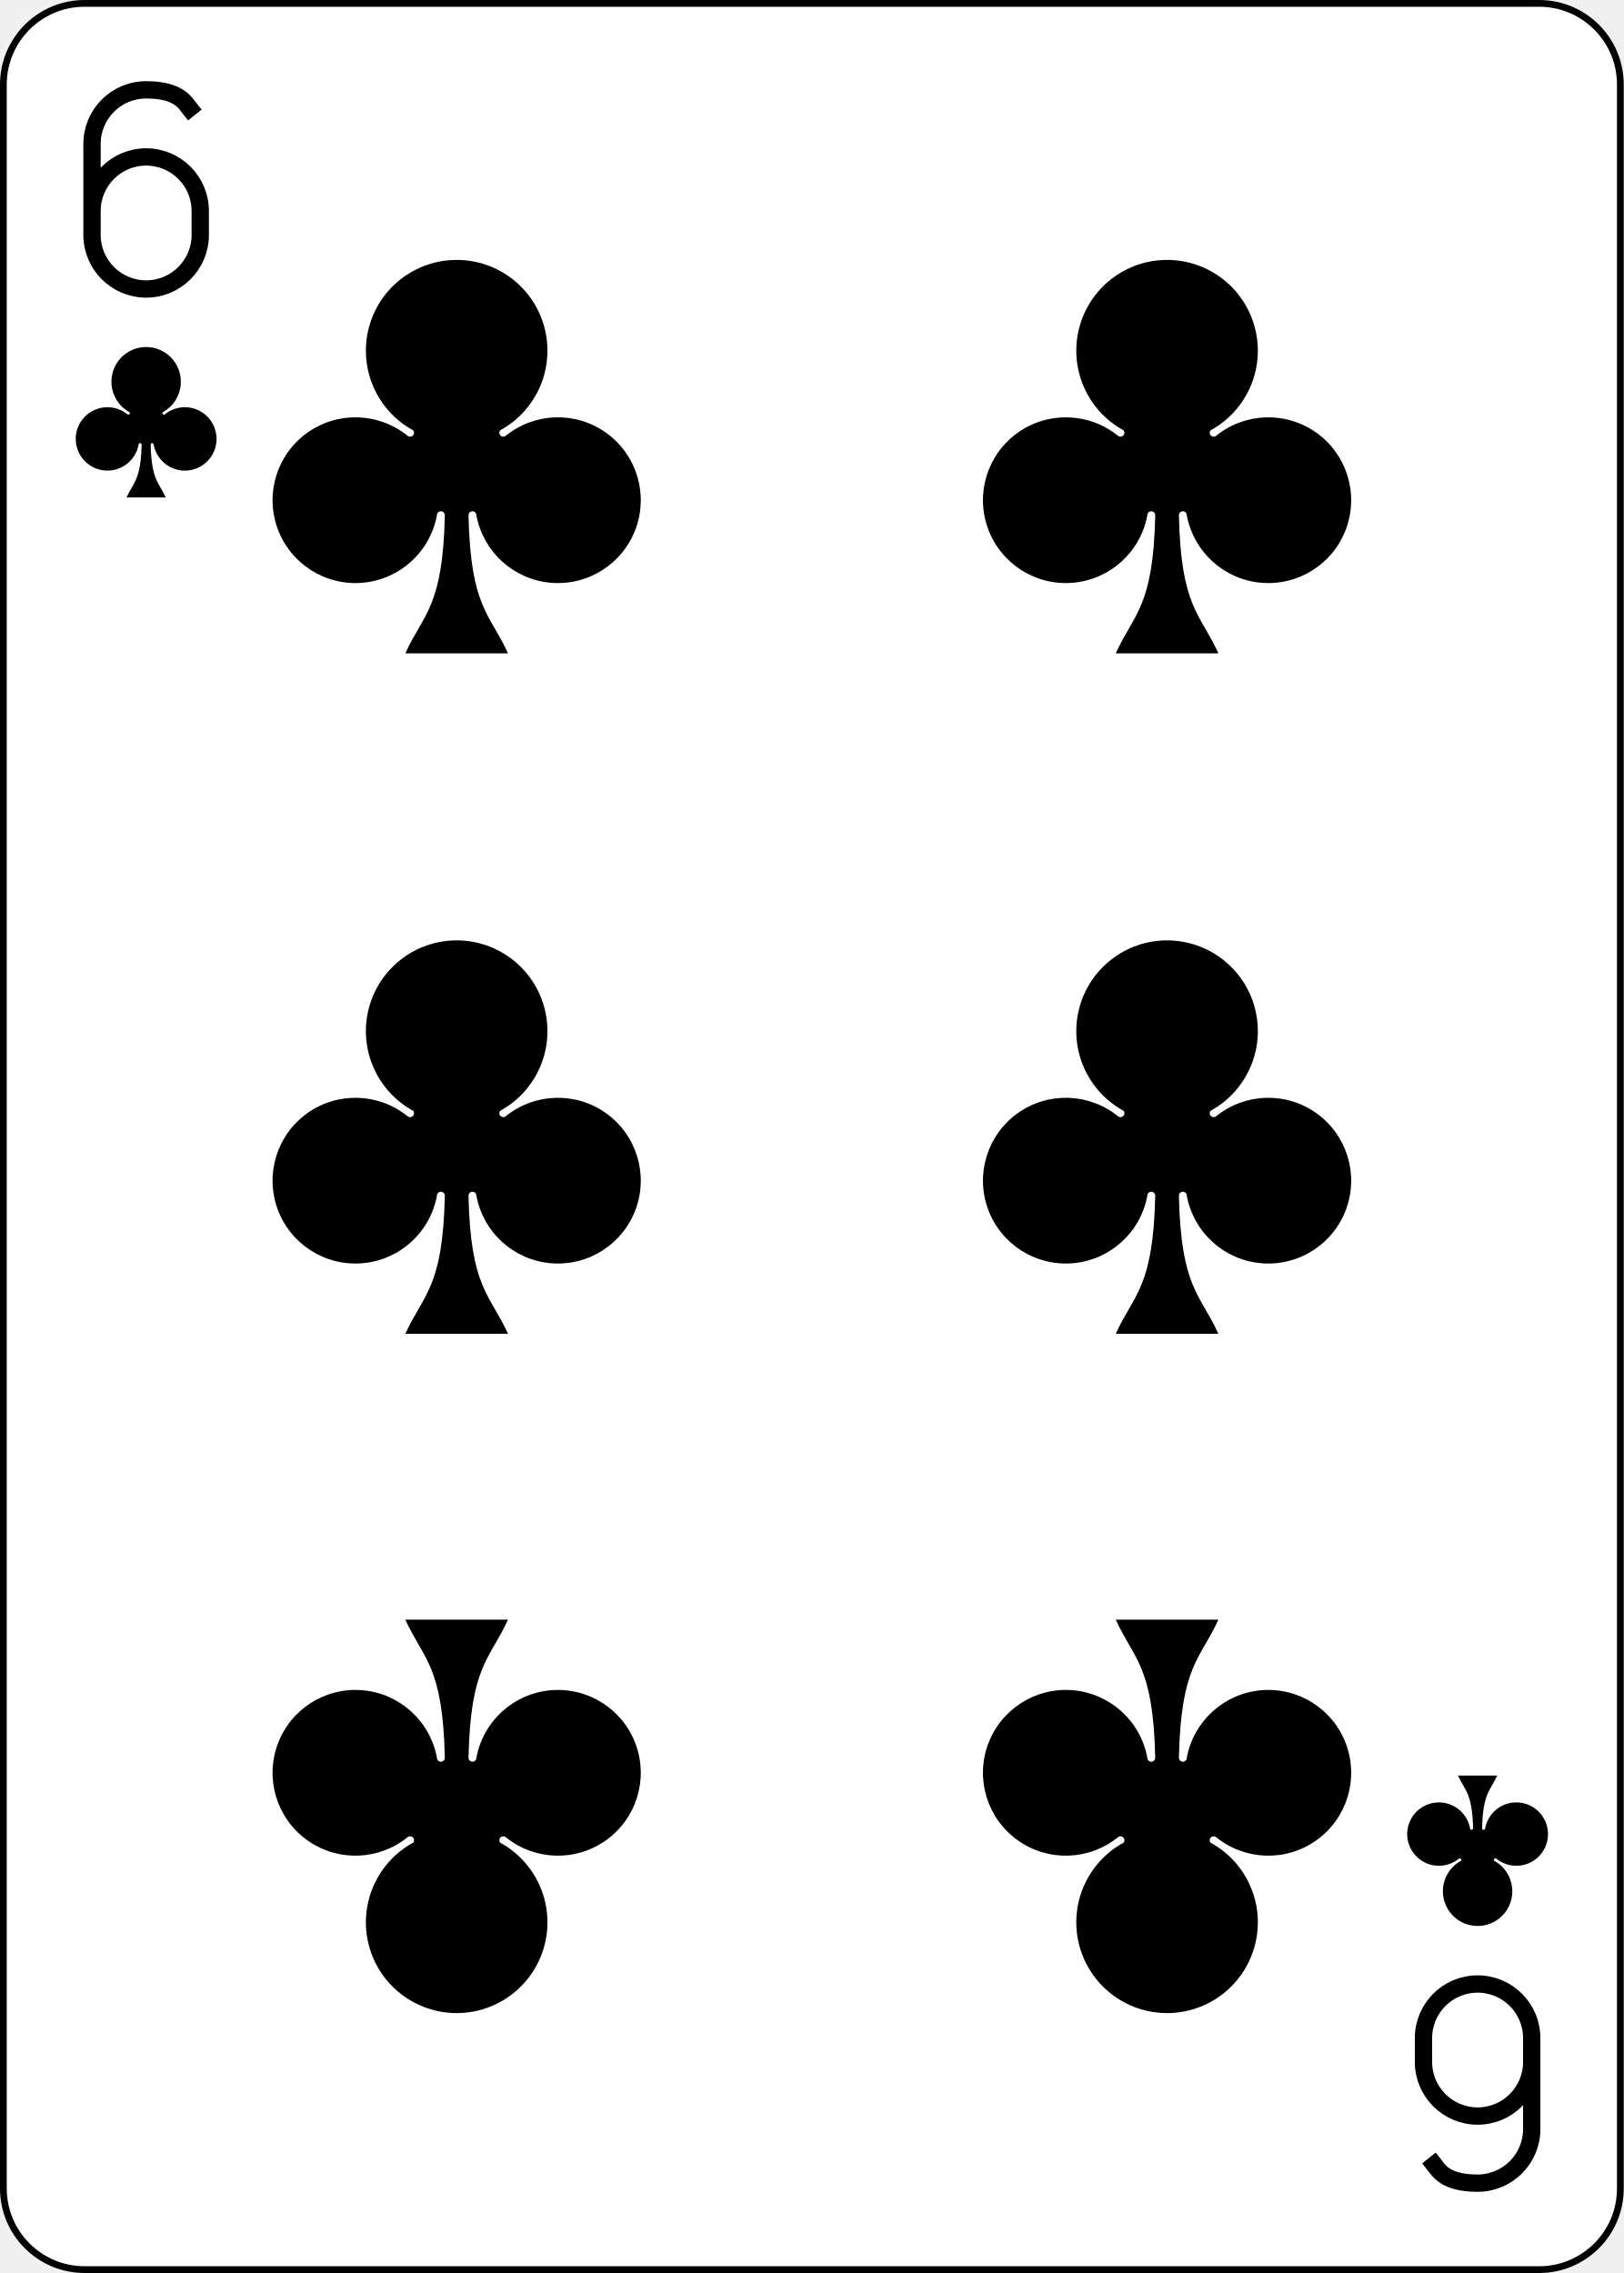
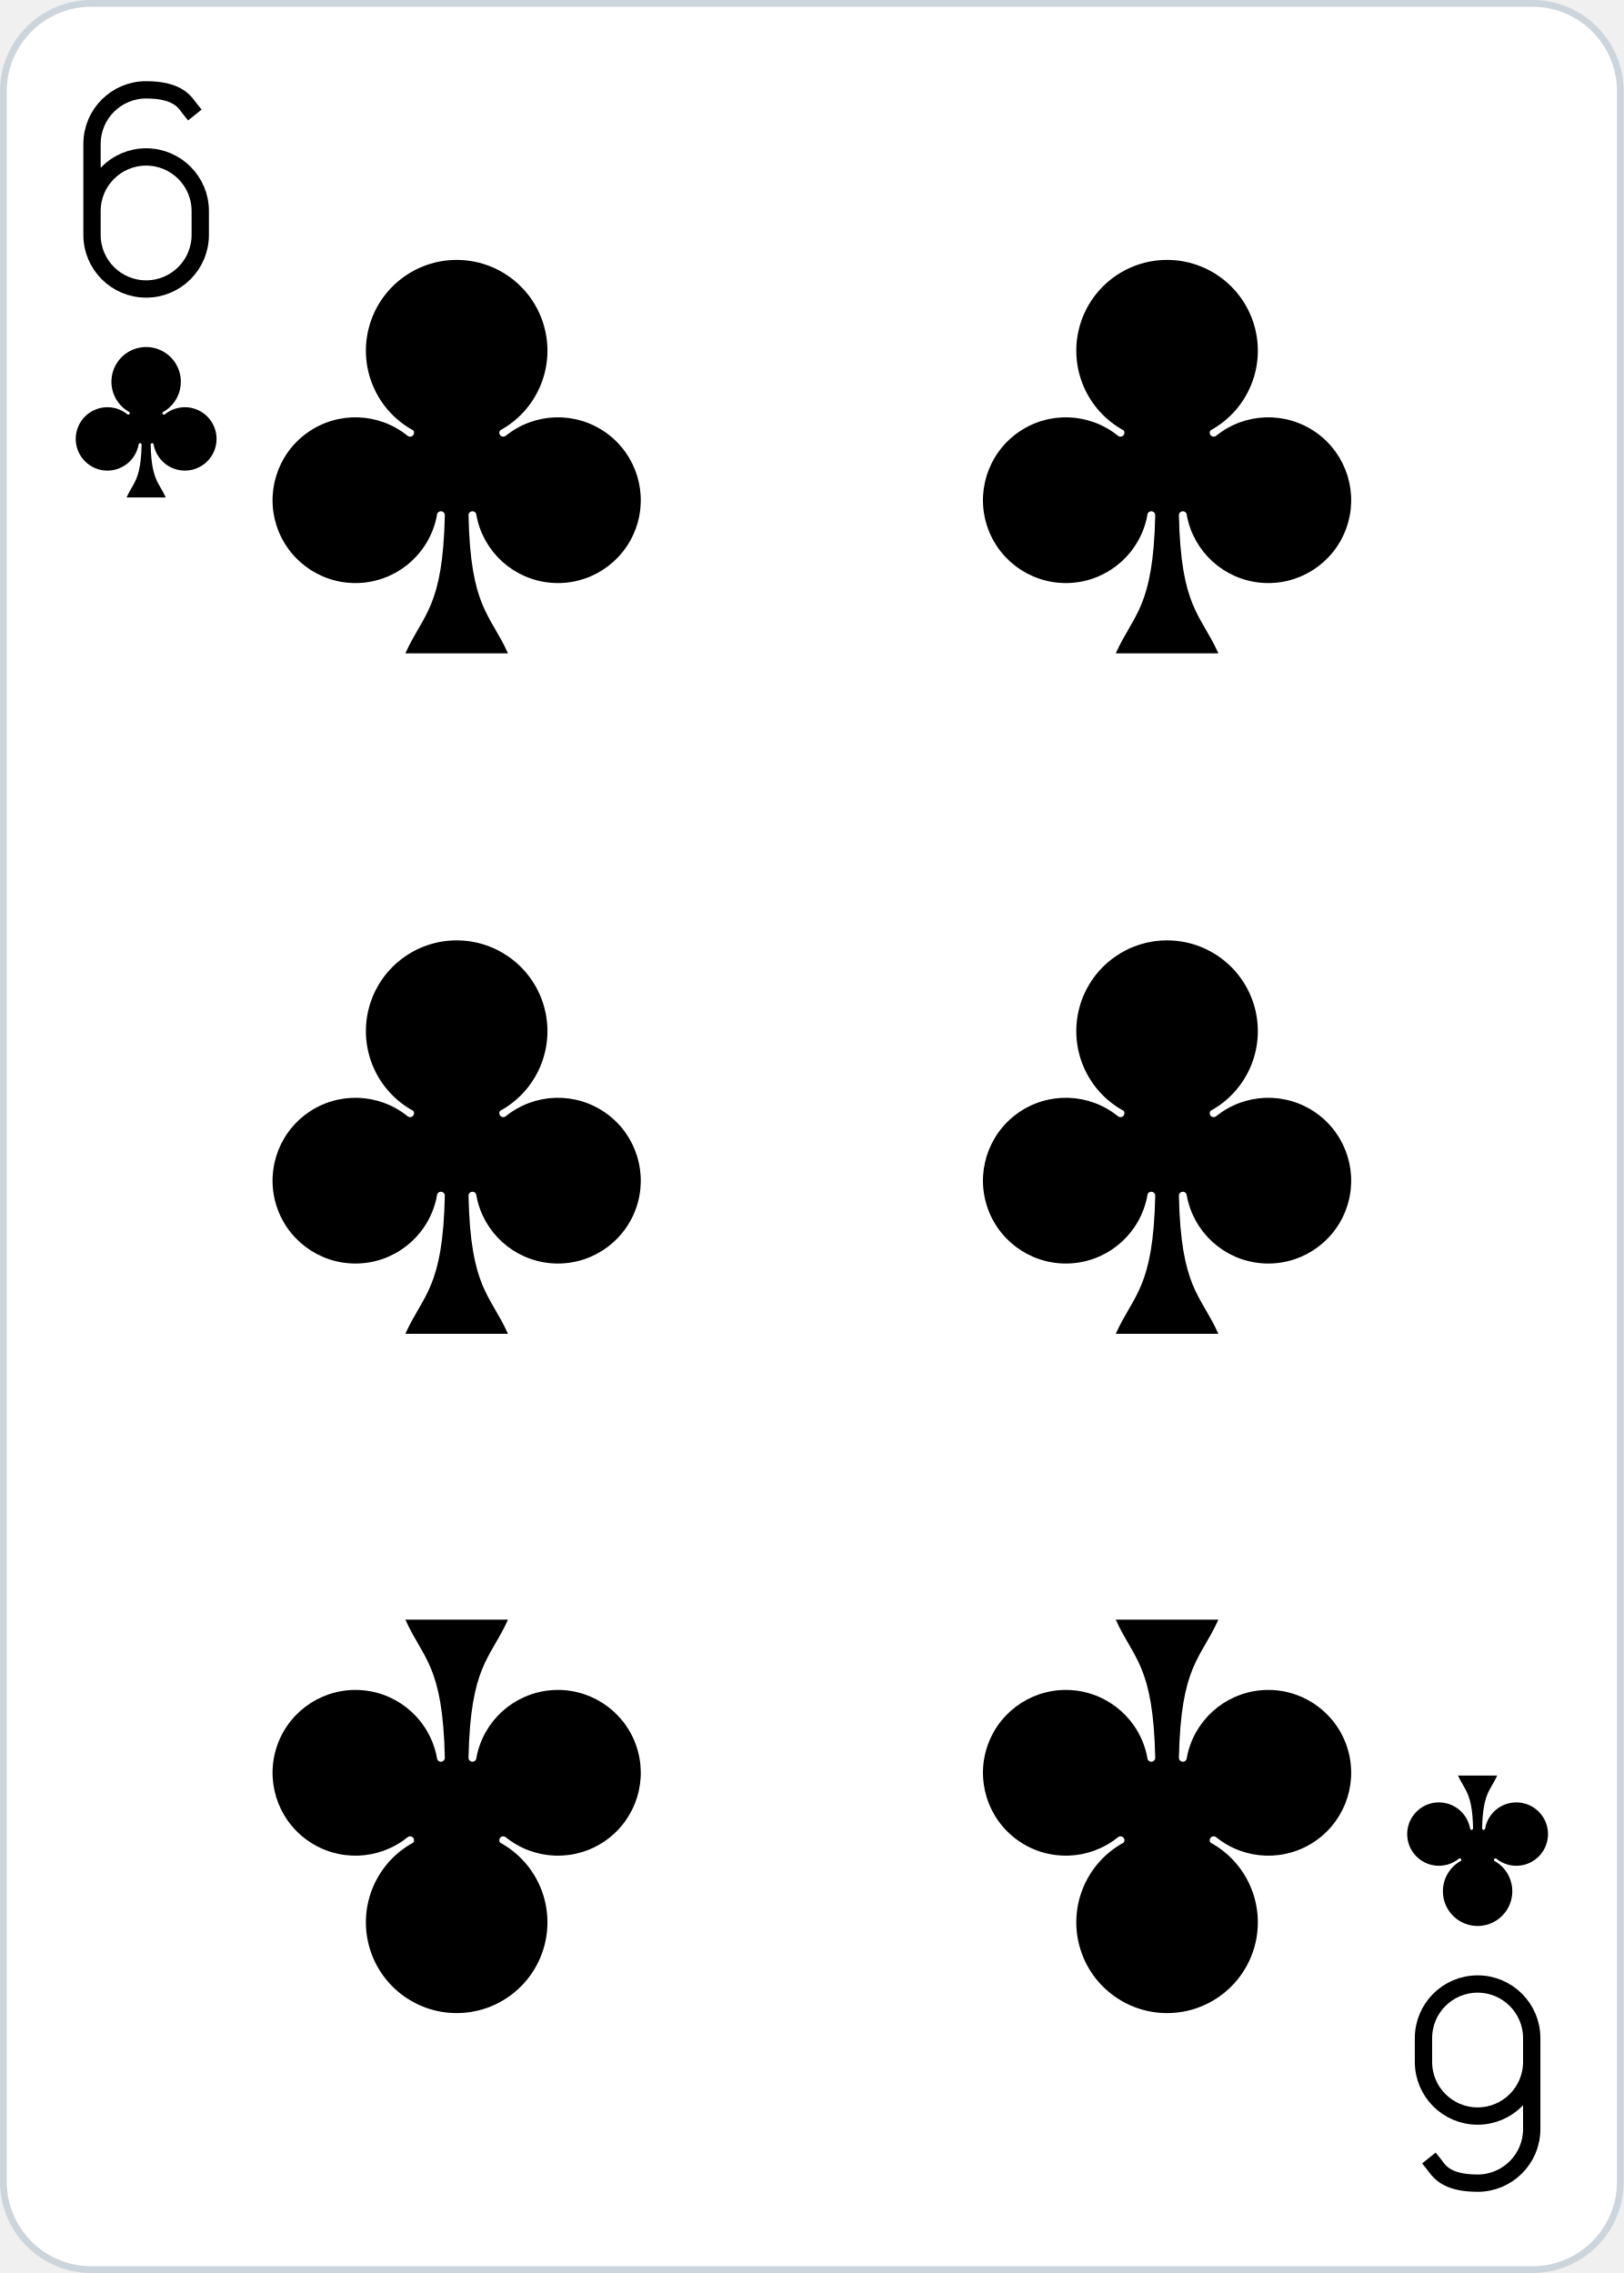
<svg xmlns="http://www.w3.org/2000/svg" xmlns:xlink="http://www.w3.org/1999/xlink" class="card" face="6C" height="3.5in" preserveAspectRatio="none" viewBox="-120 -168 240 336" width="2.5in">
  <defs>
    <symbol id="SC6" viewBox="-600 -600 1200 1200" preserveAspectRatio="xMinYMid">
      <path d="M30 150C35 385 85 400 130 500L-130 500C-85 400 -35 385 -30 150A10 10 0 0 0 -50 150A210 210 0 1 1 -124 -51A10 10 0 0 0 -110 -65A230 230 0 1 1 110 -65A10 10 0 0 0 124 -51A210 210 0 1 1 50 150A10 10 0 0 0 30 150Z" fill="black" />
    </symbol>
    <symbol id="VC6" viewBox="-500 -500 1000 1000" preserveAspectRatio="xMinYMid">
      <path d="M-250 100A250 250 0 0 1 250 100L250 210A250 250 0 0 1 -250 210L-250 -210A250 250 0 0 1 0 -460C150 -460 180 -400 200 -375" stroke="black" stroke-width="80" stroke-linecap="square" stroke-miterlimit="1.5" fill="none" />
    </symbol>
  </defs>
-   <rect width="239" height="335" x="-119.5" y="-167.5" rx="12" ry="12" fill="white" stroke="black" />
+   <rect width="239" height="335" x="-119.5" y="-167.5" rx="13" ry="13" fill="#ffffff" stroke="#ccd4dc" />
  <use xlink:href="#VC6" height="32" width="32" x="-114.4" y="-156" />
  <use xlink:href="#SC6" height="26.769" width="26.769" x="-111.784" y="-119" />
  <use xlink:href="#SC6" height="70" width="70" x="-87.501" y="-135.588" />
  <use xlink:href="#SC6" height="70" width="70" x="17.501" y="-135.588" />
  <use xlink:href="#SC6" height="70" width="70" x="-87.501" y="-35" />
  <use xlink:href="#SC6" height="70" width="70" x="17.501" y="-35" />
  <g transform="rotate(180)">
    <use xlink:href="#VC6" height="32" width="32" x="-114.4" y="-156" />
    <use xlink:href="#SC6" height="26.769" width="26.769" x="-111.784" y="-119" />
    <use xlink:href="#SC6" height="70" width="70" x="-87.501" y="-135.588" />
    <use xlink:href="#SC6" height="70" width="70" x="17.501" y="-135.588" />
  </g>
</svg>
